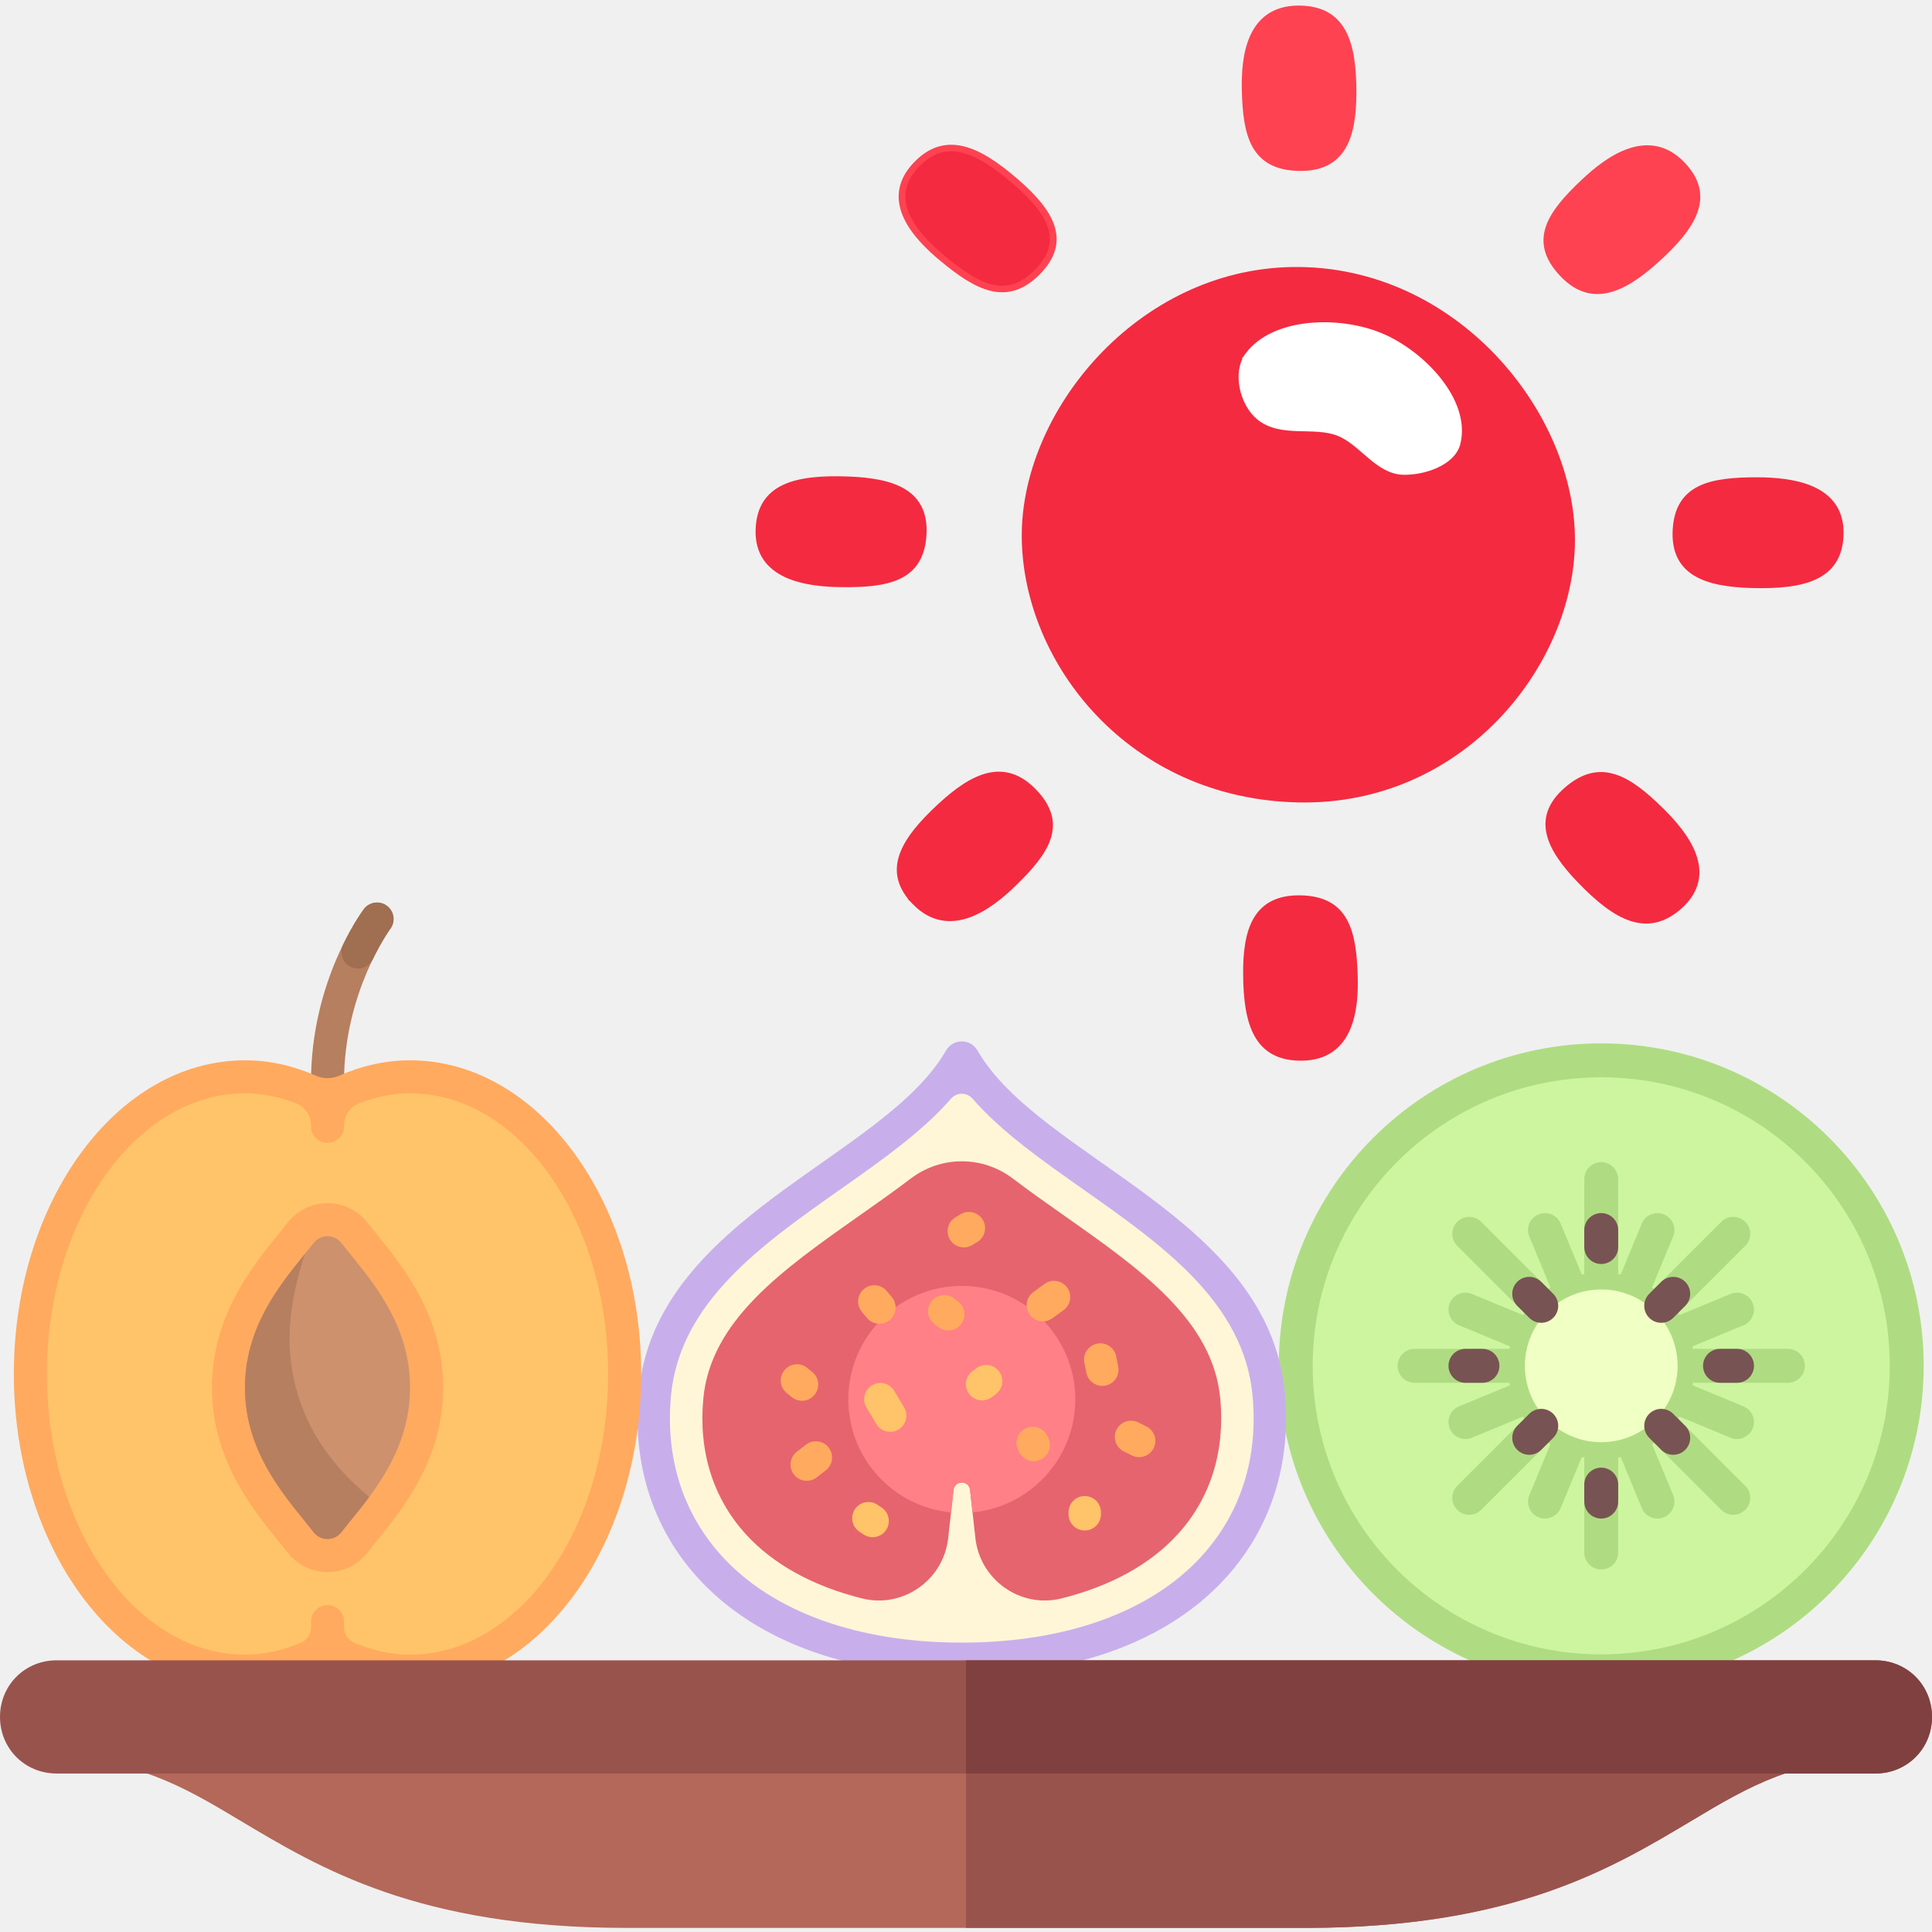
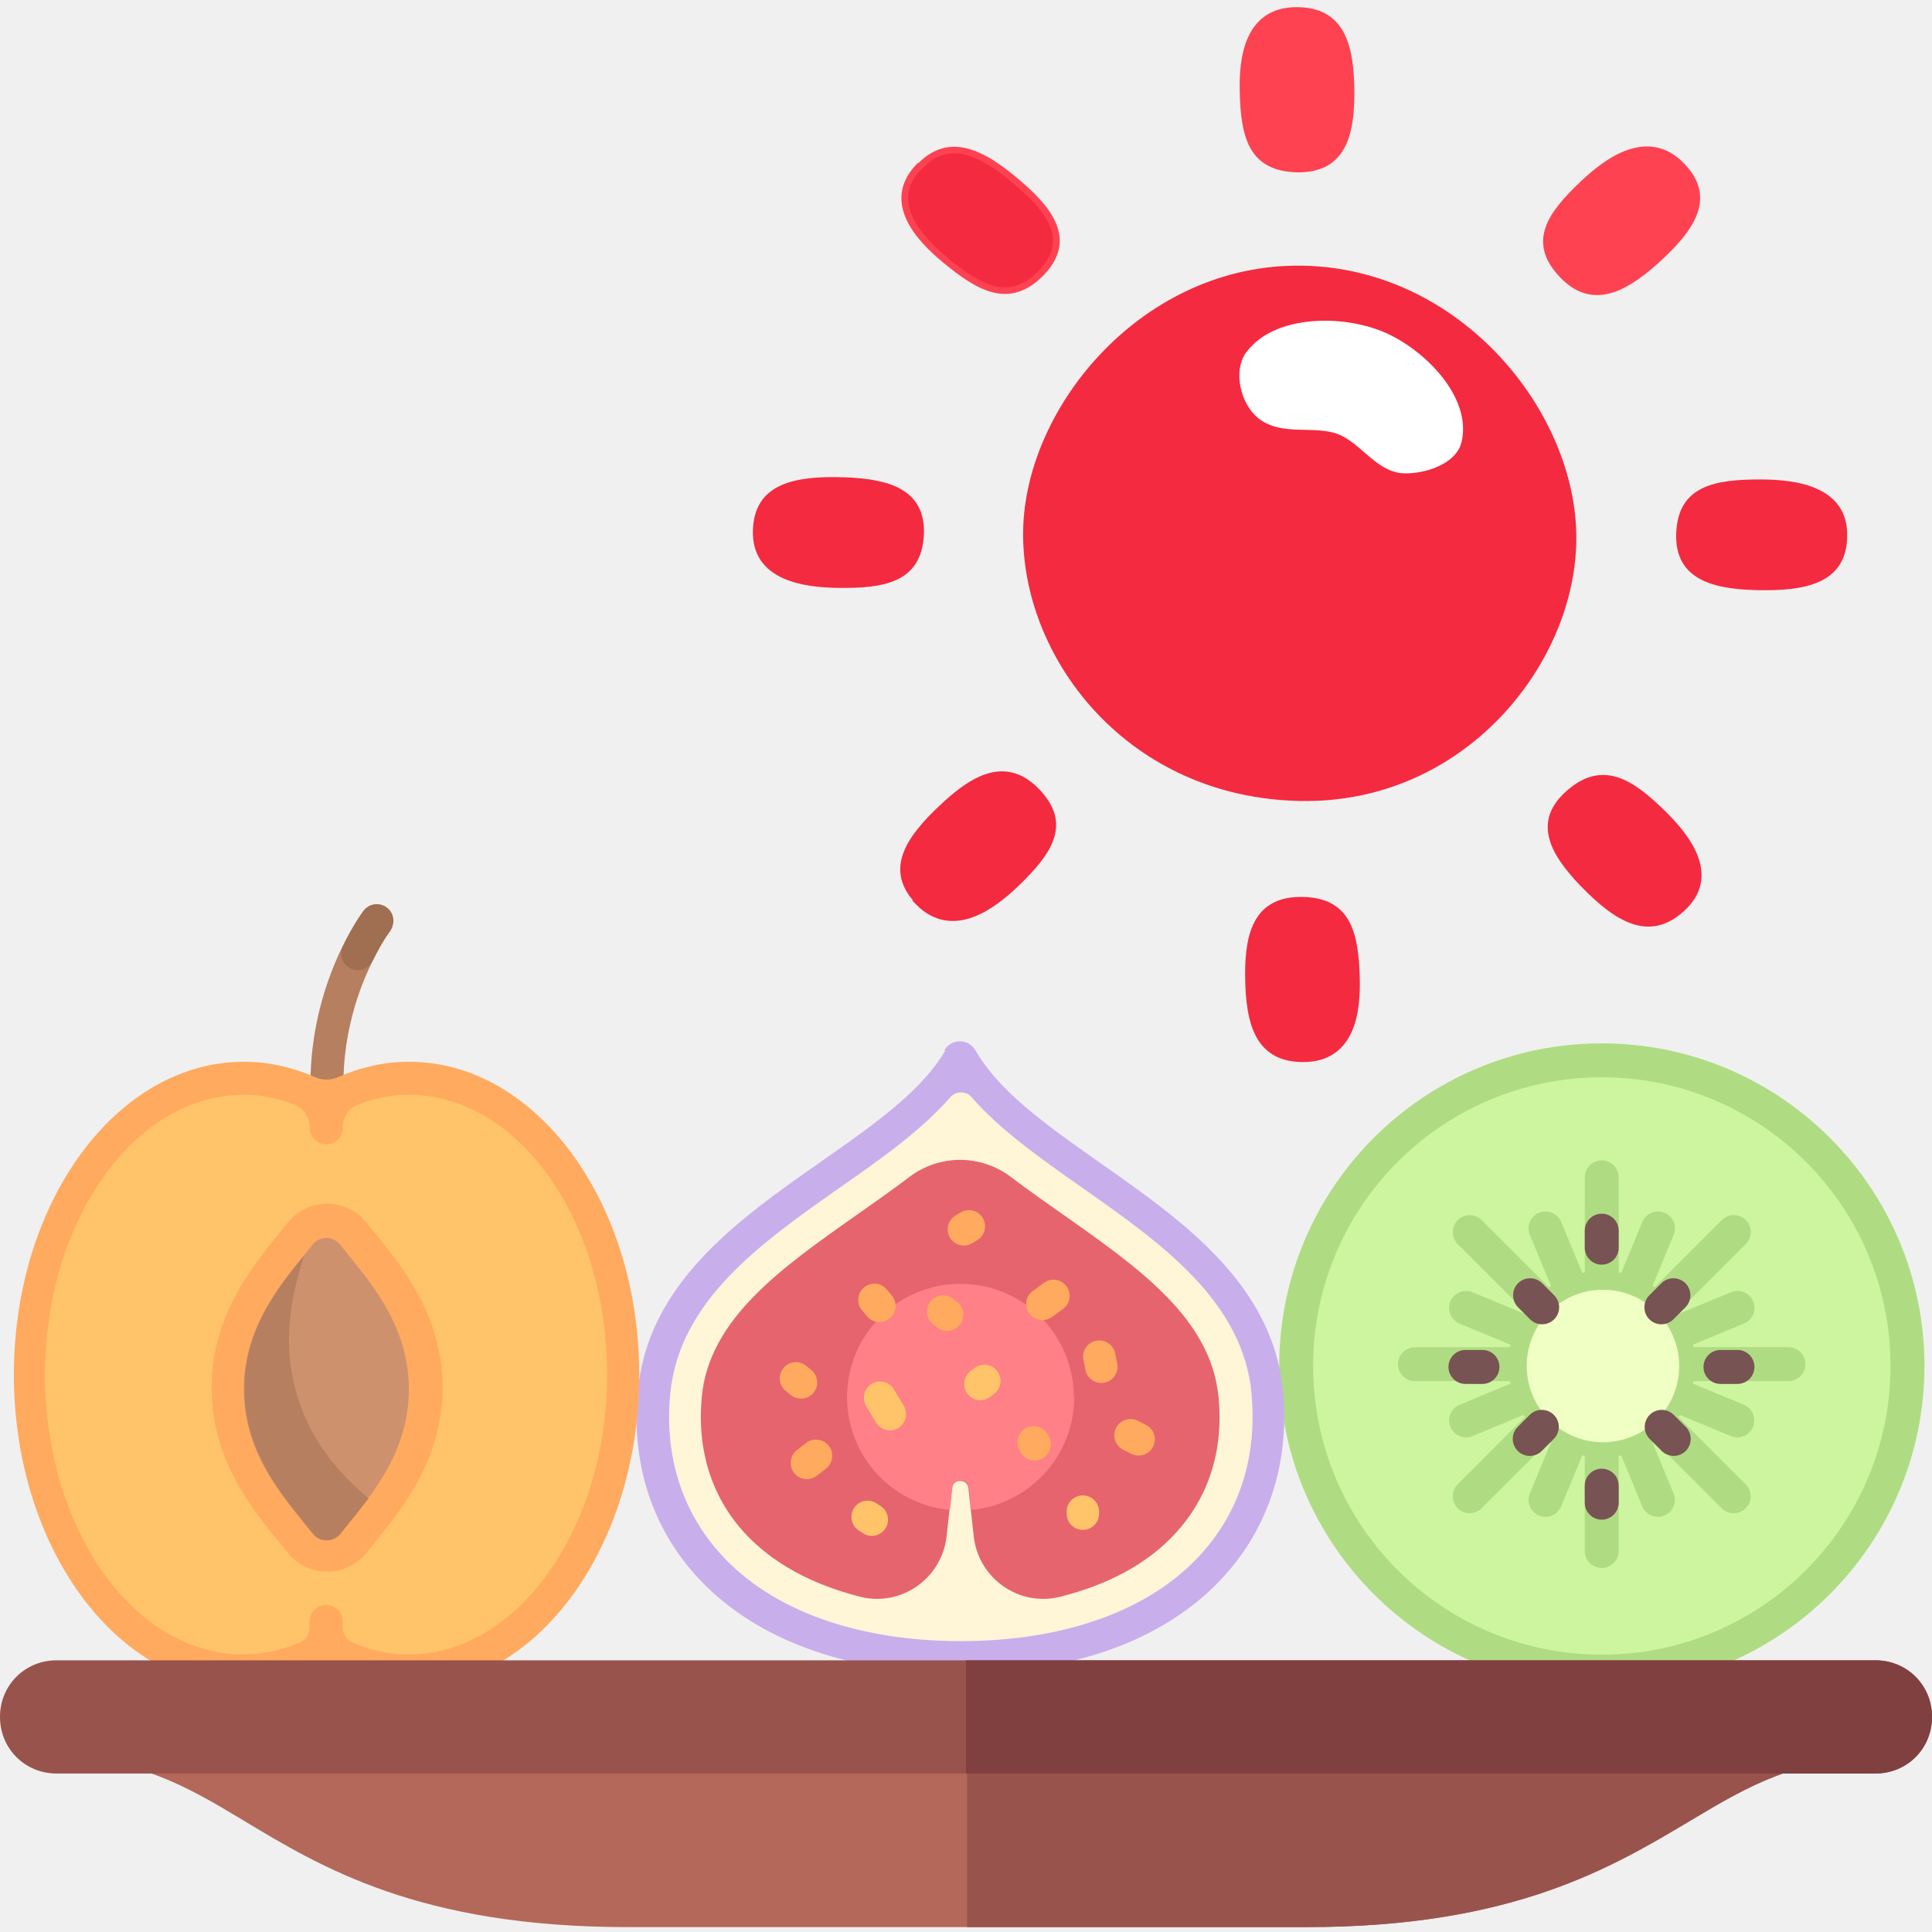
- <svg xmlns="http://www.w3.org/2000/svg" id="Capa_1" enable-background="new 0 0 512 512" height="512" viewBox="0 0 512 512" width="512" version="1.1">
-   <defs id="defs1551" />
-   <g id="g1546">
-     <g id="g3780" transform="translate(-2,26)">
-       <path style="stroke-width:0.545" d="m 511.796,335.959 c 0,47.193 -38.258,85.453 -85.453,85.453 -47.195,0 -85.453,-38.26 -85.453,-85.453 0,-47.195 38.258,-85.453 85.453,-85.453 47.195,0 85.453,38.258 85.453,85.453 z m 0,0" fill="#afdc82" id="path3121" />
-       <path style="stroke-width:0.545" d="m 502.802,335.959 c 0,42.226 -34.233,76.458 -76.458,76.458 -42.228,0 -76.458,-34.233 -76.458,-76.458 0,-42.228 34.231,-76.458 76.458,-76.458 42.225,0 76.458,34.231 76.458,76.458 z m 0,0" fill="#cdf5a0" id="path3123" />
-       <path style="stroke-width:0.545" d="m 475.815,331.461 h -25.163 c -0.041,-0.219 -0.072,-0.438 -0.117,-0.655 l 13.511,-5.595 c 2.291,-0.951 3.381,-3.583 2.432,-5.876 -0.947,-2.293 -3.591,-3.376 -5.876,-2.434 l -13.52,5.599 c -0.121,-0.187 -0.24,-0.374 -0.366,-0.557 l 17.79,-17.79 c 1.757,-1.757 1.757,-4.602 0,-6.359 -1.757,-1.757 -4.602,-1.757 -6.359,0 l -17.79,17.788 c -0.183,-0.126 -0.37,-0.243 -0.555,-0.362 L 445.401,301.696 c 0.949,-2.296 -0.14,-4.925 -2.434,-5.874 -2.279,-0.942 -4.927,0.136 -5.876,2.436 l -5.595,13.509 c -0.217,-0.047 -0.436,-0.079 -0.655,-0.117 v -25.166 c 0,-2.483 -2.013,-4.497 -4.497,-4.497 -2.487,0 -4.497,2.015 -4.497,4.497 v 25.166 c -0.219,0.04 -0.438,0.07 -0.653,0.117 l -5.597,-13.511 c -0.953,-2.296 -3.589,-3.374 -5.876,-2.434 -2.293,0.951 -3.383,3.583 -2.434,5.878 l 5.599,13.518 c -0.185,0.121 -0.372,0.238 -0.555,0.364 l -17.79,-17.788 c -1.757,-1.757 -4.604,-1.757 -6.361,0 -1.755,1.757 -1.755,4.604 0,6.361 l 17.79,17.788 c -0.126,0.183 -0.243,0.37 -0.364,0.557 l -13.52,-5.599 c -2.285,-0.945 -4.925,0.136 -5.878,2.434 -0.949,2.296 0.14,4.925 2.434,5.876 l 13.511,5.595 c -0.045,0.217 -0.077,0.436 -0.117,0.655 h -25.166 c -2.487,0 -4.497,2.015 -4.497,4.497 0,2.483 2.013,4.497 4.497,4.497 h 25.166 c 0.041,0.219 0.07,0.438 0.117,0.655 l -13.511,5.595 c -2.293,0.949 -3.383,3.58 -2.434,5.874 0.717,1.732 2.389,2.781 4.155,2.781 0.577,0 1.159,-0.113 1.723,-0.345 l 13.52,-5.599 c 0.121,0.187 0.24,0.374 0.366,0.557 l -17.792,17.788 c -1.755,1.757 -1.755,4.604 0,6.359 0.879,0.879 2.03,1.319 3.181,1.319 1.151,0 2.302,-0.44 3.181,-1.319 l 17.79,-17.788 c 0.183,0.126 0.37,0.243 0.555,0.364 l -5.599,13.52 c -0.949,2.296 0.14,4.925 2.434,5.876 0.562,0.234 1.147,0.345 1.721,0.345 1.762,0 3.44,-1.047 4.155,-2.776 l 5.595,-13.511 c 0.217,0.045 0.436,0.077 0.655,0.117 v 25.163 c 0,2.485 2.013,4.5 4.497,4.5 2.485,0 4.497,-2.015 4.497,-4.5 v -25.163 c 0.219,-0.04 0.44,-0.072 0.657,-0.119 l 5.593,13.511 c 0.717,1.732 2.389,2.778 4.155,2.778 0.574,0 1.159,-0.111 1.721,-0.345 2.293,-0.949 3.383,-3.578 2.434,-5.874 l -5.599,-13.522 c 0.185,-0.121 0.372,-0.238 0.555,-0.364 l 17.79,17.788 c 0.879,0.879 2.03,1.319 3.181,1.319 1.151,0 2.302,-0.44 3.181,-1.319 1.757,-1.755 1.757,-4.602 0,-6.359 l -17.79,-17.788 c 0.126,-0.183 0.243,-0.372 0.364,-0.56 l 13.52,5.602 c 0.562,0.232 1.147,0.345 1.721,0.345 1.762,0 3.44,-1.049 4.155,-2.778 0.949,-2.296 -0.14,-4.925 -2.434,-5.876 l -13.509,-5.597 c 0.045,-0.215 0.077,-0.436 0.117,-0.653 h 25.163 c 2.487,0 4.497,-2.015 4.497,-4.497 0,-2.485 -2.01,-4.497 -4.497,-4.497 z m 0,0" fill="#afdc82" id="path3125" />
-       <path style="stroke-width:0.545" d="m 446.582,335.959 c 0,11.178 -9.061,20.238 -20.238,20.238 -11.178,0 -20.238,-9.061 -20.238,-20.238 0,-11.178 9.061,-20.241 20.238,-20.241 11.178,0 20.238,9.063 20.238,20.241 z m 0,0" fill="#f0ffc3" id="path3127" />
-       <g transform="matrix(0.5446257,0,0,0.5446257,232.948,155.7833)" fill="#785353" id="g3145">
-         <path d="m 297.289,339.082 h -8.258 c -4.562,0 -8.258,-3.699 -8.258,-8.258 0,-4.562 3.695,-8.258 8.258,-8.258 h 8.258 c 4.566,0 8.258,3.695 8.258,8.258 0,4.559 -3.691,8.258 -8.258,8.258 z m 0,0" id="path3129" />
-         <path d="m 421.16,339.082 h -8.258 c -4.562,0 -8.258,-3.699 -8.258,-8.258 0,-4.562 3.695,-8.258 8.258,-8.258 h 8.258 c 4.566,0 8.258,3.695 8.258,8.258 0,4.559 -3.691,8.258 -8.258,8.258 z m 0,0" id="path3131" />
-         <path d="m 355.098,281.273 c -4.566,0 -8.258,-3.699 -8.258,-8.258 v -8.258 c 0,-4.559 3.691,-8.258 8.258,-8.258 4.562,0 8.258,3.699 8.258,8.258 v 8.258 c 0,4.562 -3.695,8.258 -8.258,8.258 z m 0,0" id="path3133" />
-         <path d="m 355.098,405.145 c -4.566,0 -8.258,-3.699 -8.258,-8.258 v -8.258 c 0,-4.559 3.691,-8.258 8.258,-8.258 4.562,0 8.258,3.699 8.258,8.258 v 8.258 c 0,4.562 -3.695,8.258 -8.258,8.258 z m 0,0" id="path3135" />
-         <path d="m 384.289,309.883 c -2.113,0 -4.227,-0.805 -5.84,-2.418 -3.223,-3.227 -3.223,-8.453 0,-11.68 l 5.84,-5.836 c 3.227,-3.227 8.453,-3.227 11.68,0 3.223,3.227 3.223,8.449 0,11.676 l -5.84,5.84 c -1.613,1.613 -3.727,2.418 -5.84,2.418 z m 0,0" id="path3137" />
-         <path d="m 320.066,374.117 c -2.113,0 -4.227,-0.805 -5.84,-2.418 -3.227,-3.227 -3.227,-8.453 0,-11.68 l 5.84,-5.836 c 3.223,-3.227 8.449,-3.227 11.676,0 3.227,3.223 3.227,8.449 0,11.676 l -5.84,5.84 c -1.613,1.613 -3.727,2.418 -5.836,2.418 z m 0,0" id="path3139" />
-         <path d="m 390.129,374.117 c -2.113,0 -4.227,-0.805 -5.84,-2.418 l -5.84,-5.84 c -3.223,-3.227 -3.223,-8.453 0,-11.676 3.227,-3.227 8.453,-3.227 11.68,0 l 5.84,5.836 c 3.223,3.227 3.223,8.453 0,11.68 -1.613,1.613 -3.727,2.418 -5.84,2.418 z m 0,0" id="path3141" />
-         <path d="m 325.902,309.883 c -2.113,0 -4.227,-0.805 -5.84,-2.418 l -5.836,-5.84 c -3.227,-3.227 -3.227,-8.453 0,-11.676 3.223,-3.227 8.449,-3.227 11.676,0 l 5.84,5.836 c 3.227,3.227 3.227,8.453 0,11.68 -1.613,1.613 -3.727,2.418 -5.84,2.418 z m 0,0" id="path3143" />
-       </g>
-     </g>
-     <g id="g2327" transform="matrix(0.7993777,0,0,0.7993777,-60.61813,109.074)">
-       <path style="stroke-width:0.651" d="m 389.465,211.829 c 2.334,-4.048 8.103,-4.048 10.437,0 20.735,35.95 96.435,55.108 101.884,113.428 4.811,51.485 -33.822,93.608 -107.102,93.608 -73.28,0 -111.915,-42.123 -107.104,-93.608 5.449,-58.319 81.152,-77.478 101.884,-113.428 z m 0,0" fill="#c8afeb" id="path843" />
-       <path style="stroke-width:0.651" d="m 491.085,326.255 c -2.891,-30.926 -29.949,-49.967 -56.118,-68.383 -13.883,-9.769 -27.175,-19.123 -36.753,-30.12 -1.843,-2.118 -5.215,-2.118 -7.058,0 -9.58,10.997 -22.871,20.351 -36.753,30.12 -26.168,18.416 -53.229,37.457 -56.118,68.383 -1.922,20.567 3.916,38.958 16.878,53.188 16.84,18.487 45.083,28.67 79.522,28.67 34.439,0 62.68,-10.183 79.522,-28.67 12.962,-14.231 18.797,-32.621 16.878,-53.188 z m 0,0" fill="#fff6d8" id="path845" />
-       <path style="stroke-width:0.651" d="m 480.381,327.257 c -2.428,-25.988 -26.313,-42.797 -51.602,-60.592 -5.889,-4.147 -11.681,-8.22 -17.175,-12.4 -5.011,-3.811 -10.966,-5.718 -16.918,-5.718 -5.955,0 -11.907,1.907 -16.918,5.718 -5.497,4.18 -11.287,8.253 -17.178,12.4 -25.286,17.796 -49.171,34.602 -51.599,60.592 -1.632,17.473 3.249,33.013 14.122,44.948 9.125,10.02 22.344,17.216 38.508,21.259 13.565,3.392 27.007,-6.092 28.553,-19.987 l 1.775,-15.97 c 0.181,-1.635 1.459,-2.454 2.738,-2.454 1.276,0 2.555,0.819 2.738,2.454 l 1.772,15.97 c 1.546,13.895 14.991,23.379 28.553,19.987 16.163,-4.043 29.382,-11.238 38.51,-21.259 10.87,-11.932 15.754,-27.475 14.122,-44.948 z m 0,0" fill="#e6646e" id="path847" />
-       <path style="stroke-width:0.651" d="m 432.31,327.486 c 0,-20.781 -16.845,-37.628 -37.625,-37.628 -20.781,0 -37.628,16.847 -37.628,37.628 0,19.578 14.956,35.65 34.063,37.445 l 0.826,-7.424 c 0.181,-1.635 1.459,-2.451 2.738,-2.451 1.279,0 2.558,0.816 2.738,2.451 l 0.826,7.424 c 19.105,-1.795 34.061,-17.867 34.061,-37.445 z m 0,0" fill="#ff8087" id="path849" />
-       <g transform="matrix(0.6509034,0,0,0.6509034,168.926,112.477)" fill="#ffaa5f" id="g865">
-         <path d="m 267.879,371.785 c -2.461,0 -4.895,-1.094 -6.523,-3.188 -2.805,-3.598 -2.152,-8.789 1.445,-11.59 l 4.645,-3.613 c 3.613,-2.793 8.789,-2.141 11.586,1.453 2.809,3.598 2.156,8.785 -1.441,11.586 l -4.645,3.613 c -1.512,1.172 -3.301,1.738 -5.066,1.738 z m 0,0" id="path851" />
-         <path d="m 265.453,331.012 c -1.809,0 -3.629,-0.594 -5.152,-1.809 l -2.582,-2.066 c -3.559,-2.848 -4.137,-8.043 -1.289,-11.605 2.859,-3.559 8.047,-4.141 11.609,-1.289 l 2.582,2.066 c 3.559,2.848 4.137,8.043 1.289,11.605 -1.637,2.039 -4.031,3.098 -6.457,3.098 z m 0,0" id="path853" />
-         <path d="m 304.871,291.785 c -2.371,0 -4.719,-1.012 -6.355,-2.969 l -2.582,-3.098 c -2.918,-3.504 -2.441,-8.711 1.059,-11.629 3.523,-2.926 8.719,-2.445 11.637,1.055 l 2.582,3.098 c 2.918,3.504 2.441,8.711 -1.059,11.629 -1.547,1.285 -3.418,1.914 -5.281,1.914 z m 0,0" id="path855" />
-         <path d="m 347.879,252.902 c -2.805,0 -5.539,-1.426 -7.09,-4.008 -2.348,-3.91 -1.078,-8.984 2.832,-11.328 l 2.582,-1.551 c 3.918,-2.352 8.984,-1.082 11.328,2.832 2.348,3.91 1.082,8.984 -2.828,11.332 l -2.582,1.547 c -1.332,0.797 -2.797,1.176 -4.242,1.176 z m 0,0" id="path857" />
-         <path d="m 388.137,290.582 c -2.555,0 -5.074,-1.176 -6.684,-3.398 -2.688,-3.691 -1.871,-8.855 1.82,-11.535 l 5.68,-4.133 c 3.691,-2.684 8.855,-1.863 11.531,1.82 2.684,3.691 1.871,8.855 -1.824,11.535 L 392.984,289 c -1.469,1.07 -3.16,1.582 -4.848,1.582 z m 0,0" id="path859" />
-         <path d="m 418.402,323.441 c -3.855,0 -7.305,-2.715 -8.09,-6.637 l -1.031,-5.164 c -0.895,-4.469 2.008,-8.82 6.477,-9.715 4.516,-0.887 8.824,2.012 9.719,6.477 l 1.031,5.16 c 0.895,4.473 -2.008,8.82 -6.477,9.719 -0.547,0.105 -1.098,0.16 -1.629,0.16 z m 0,0" id="path861" />
-         <path d="m 437.152,359.742 c -1.242,0 -2.5,-0.277 -3.684,-0.871 l -4.129,-2.066 c -4.082,-2.039 -5.734,-7 -3.695,-11.078 2.039,-4.082 7,-5.734 11.082,-3.695 l 4.129,2.066 c 4.082,2.039 5.734,7 3.695,11.078 -1.453,2.898 -4.367,4.566 -7.398,4.566 z m 0,0" id="path863" />
-       </g>
-       <path style="stroke-width:0.651" d="m 435.445,370.936 c -2.972,0 -5.375,-2.408 -5.375,-5.375 v -0.671 c 0,-2.97 2.403,-5.375 5.375,-5.375 2.97,0 5.375,2.405 5.375,5.375 v 0.671 c 0,2.967 -2.405,5.375 -5.375,5.375 z m 0,0" fill="#ffc369" id="path867" />
-       <path style="stroke-width:0.651" d="m 370.948,338.236 c -1.833,0 -3.61,-0.933 -4.62,-2.616 l -3.255,-5.446 c -1.523,-2.548 -0.692,-5.85 1.859,-7.374 2.535,-1.533 5.843,-0.694 7.371,1.856 l 3.255,5.446 c 1.52,2.548 0.692,5.851 -1.859,7.374 -0.862,0.516 -1.81,0.76 -2.751,0.76 z m 0,0" fill="#ffc369" id="path869" />
-       <path style="stroke-width:0.651" d="m 401.408,327.822 c -1.637,0 -3.249,-0.742 -4.305,-2.148 -1.785,-2.377 -1.302,-5.746 1.078,-7.526 l 1.342,-1.007 c 2.372,-1.793 5.744,-1.299 7.521,1.073 1.785,2.375 1.302,5.746 -1.076,7.524 l -1.342,1.009 c -0.966,0.727 -2.095,1.076 -3.219,1.076 z m 0,0" fill="#ffc369" id="path871" />
-       <path style="stroke-width:0.651" d="m 365.115,373.174 c -1.012,0 -2.042,-0.285 -2.955,-0.887 l -1.401,-0.923 c -2.479,-1.635 -3.16,-4.968 -1.528,-7.447 1.637,-2.471 4.966,-3.163 7.45,-1.528 l 1.401,0.923 c 2.476,1.635 3.16,4.968 1.528,7.445 -1.035,1.569 -2.746,2.418 -4.495,2.418 z m 0,0" fill="#ffc369" id="path873" />
-       <path style="stroke-width:0.651" d="m 390.203,304.641 c -1.124,0 -2.253,-0.348 -3.219,-1.076 l -1.345,-1.007 c -2.377,-1.78 -2.86,-5.151 -1.076,-7.526 1.78,-2.37 5.156,-2.855 7.524,-1.073 l 1.343,1.007 c 2.377,1.78 2.86,5.151 1.076,7.526 -1.053,1.406 -2.665,2.148 -4.302,2.148 z m 0,0" fill="#ffaa5f" id="path875" />
-       <path style="stroke-width:0.651" d="m 418.542,347.979 c -1.973,0 -3.87,-1.088 -4.813,-2.972 l -0.336,-0.671 c -1.33,-2.657 -0.252,-5.884 2.403,-7.213 2.657,-1.327 5.886,-0.252 7.213,2.405 l 0.336,0.671 c 1.327,2.657 0.252,5.884 -2.403,7.213 -0.773,0.384 -1.592,0.567 -2.4,0.567 z m 0,0" fill="#ffaa5f" id="path877" />
-     </g>
-     <g id="g3113" transform="matrix(0.7294224,0,0,0.7294224,-416.787,151.6651)">
-       <g transform="matrix(0.5470843,0,0,0.5470843,200.5266,179.8424)" id="g3103">
-         <path id="path2480" fill="#b67f5f" d="m 934.863,-107.236 c -4.839,-3.634 -11.701,-2.646 -15.345,2.188 -1.435,1.913 -35.082,47.548 -35.082,114.625 V 23.68 h 21.926 V 9.577 c 0,-59.488 30.409,-101.068 30.695,-101.468 3.639,-4.839 2.656,-11.717 -2.194,-15.345 z m 0,0" style="stroke-width:1.331" />
-         <path id="path2482" fill="#a06e50" d="m 919.518,-105.048 c -0.598,0.795 -6.773,9.196 -13.78,23.553 -3.571,7.314 1.731,15.917 9.871,15.917 4.179,0 8.036,-2.391 9.861,-6.149 6.165,-12.689 11.467,-19.997 11.587,-20.164 3.644,-4.845 2.656,-11.717 -2.194,-15.345 -4.839,-3.634 -11.701,-2.646 -15.345,2.188 z m 0,0" style="stroke-width:1.331" />
-         <path id="path2484" fill="#ffaa5f" d="m 903.092,5.585 c -4.907,2.168 -10.479,2.168 -15.387,0 -14.856,-6.555 -30.659,-10.225 -47.127,-10.225 -84.772,0 -153.491,93.265 -153.491,208.311 0,115.041 68.72,208.306 153.491,208.306 19.342,0 37.775,-5.063 54.82,-13.921 17.045,8.858 35.477,13.921 54.82,13.921 84.766,0 153.486,-93.265 153.486,-208.306 0,-115.046 -68.72,-208.311 -153.486,-208.311 -16.468,0 -32.275,3.67 -47.127,10.225 z m 0,0" style="stroke-width:1.331" />
-         <path id="path2486" fill="#ffc369" d="m 950.218,17.286 c -11.332,0 -22.648,2.214 -33.788,6.544 -6.045,2.355 -10.069,8.192 -10.069,14.68 v 0.702 c 0,6.056 -4.907,10.963 -10.963,10.963 -6.056,0 -10.963,-4.907 -10.963,-10.963 v -0.702 c 0,-6.487 -4.023,-12.325 -10.069,-14.68 -11.14,-4.33 -22.461,-6.544 -33.788,-6.544 -72.546,0 -131.565,83.612 -131.565,186.385 0,102.768 59.02,186.38 131.565,186.38 12.6,0 25.19,-2.734 37.526,-8.083 3.909,-1.695 6.331,-5.708 6.331,-9.97 v -3.873 c 0,-6.025 4.86,-10.921 10.88,-10.963 6.087,-0.047 11.046,4.876 11.046,10.963 v 3.873 c 0,4.263 2.417,8.275 6.331,9.97 12.335,5.349 24.925,8.083 37.526,8.083 72.54,0 131.56,-83.612 131.56,-186.38 0,-102.773 -59.02,-186.385 -131.56,-186.385 z m 0,0" style="stroke-width:1.331" />
-         <path id="path2488" fill="#ffaa5f" d="m 927.736,110.489 c -2.095,-2.583 -4.096,-5.047 -5.947,-7.407 -6.383,-8.156 -16.005,-12.834 -26.391,-12.834 -10.386,0 -20.008,4.678 -26.396,12.834 -1.845,2.36 -3.847,4.824 -5.941,7.402 -17.684,21.785 -44.408,54.705 -44.408,102.227 0,47.522 26.724,80.442 44.408,102.222 2.095,2.583 4.096,5.047 5.941,7.407 6.389,8.156 16.01,12.834 26.396,12.834 10.386,0 20.008,-4.678 26.396,-12.834 1.845,-2.36 3.847,-4.824 5.941,-7.407 17.684,-21.78 44.408,-54.7 44.408,-102.222 0,-47.522 -26.724,-80.442 -44.408,-102.222 z m 0,0" style="stroke-width:1.331" />
-         <path id="path2490" fill="#cd916e" d="m 950.213,212.711 c 0,44.897 -28.949,74.739 -45.687,96.114 -4.621,5.9 -13.64,5.9 -18.261,0 -16.738,-21.375 -45.687,-51.217 -45.687,-96.114 0,-44.897 28.949,-74.734 45.687,-96.109 4.621,-5.9 13.64,-5.9 18.261,0 16.738,21.375 45.687,51.212 45.687,96.109 z m 0,0" style="stroke-width:1.331" />
-         <path id="path2492" fill="#b67f5f" d="m 875.911,217.987 c -11.244,-36.398 -3.763,-68.439 4.398,-93.941 -16.842,20.746 -39.73,48.743 -39.73,88.665 0,44.897 28.949,74.739 45.687,96.114 4.621,5.9 13.64,5.9 18.261,0 5.375,-6.867 12.008,-14.607 18.537,-23.439 -18.511,-15.646 -37.557,-36.34 -47.153,-67.399 z m 0,0" style="stroke-width:1.331" />
-       </g>
-     </g>
-     <path style="stroke-width:0.863" d="m 497,466.183 c -20.7,0 -33.1,6.933 -48.701,16.326 C 427.301,495.034 401.201,510.914 346,510.914 H 166 c -55.201,0 -81.301,-15.88 -102.299,-28.405 C 48.1,473.116 35.7,466.183 15,466.183 L 45,455 h 422 z" fill="#b36859" id="path1528" />
-     <path style="stroke-width:0.863" d="m 497,466.183 c -20.7,0 -33.1,6.933 -48.701,16.326 C 427.301,495.034 401.201,510.914 346,510.914 H 256 V 455 h 211 z" fill="#99534d" id="path1530" />
-     <g id="g1536" transform="translate(0,124)">
-       <g id="g1534">
-         <path d="m 512,331 c 0,8.399 -6.599,15 -15,15 H 15 C 6.599,346 0,339.399 0,331 0,322.599 6.599,316 15,316 h 482 c 8.401,0 15,6.599 15,15 z" fill="#99534d" id="path1532" />
-       </g>
-     </g>
-     <path d="m 512,455 c 0,8.399 -6.599,15 -15,15 H 256 v -30 h 241 c 8.401,0 15,6.599 15,15 z" fill="#804040" id="path1538" />
-     <g id="g2464" transform="matrix(1.789527,0,0,1.730896,-1619.673,-100.4363)">
-       <path id="path2343" d="m 1056.896,140.377 c -0.214,-19.013 16.874,-40.667 39.689,-40.97 23.839,-0.317 41.377,22.011 41.231,41.514 -0.141,18.82 -16.404,39.95 -40.384,39.461 -24.874,-0.508 -40.323,-21.022 -40.536,-40.004 z" style="fill:#f42a40;fill-opacity:1;stroke:#f42a40;stroke-width:1px;stroke-linecap:butt;stroke-linejoin:miter;stroke-opacity:1" />
-       <path id="path2345" d="m 1089.951,112.433 c 3.858,-5.355 13.527,-5.545 19.584,-2.922 6.089,2.637 12.869,9.916 11.327,16.37 -0.705,2.949 -4.968,4.424 -7.999,4.333 -3.759,-0.113 -6.086,-4.566 -9.58,-5.957 -3.689,-1.469 -8.417,0.337 -11.671,-2.384 -2.451,-2.049 -3.528,-6.848 -1.66,-9.44 z" style="fill:#ffffff;fill-opacity:1;stroke:#ffffff;stroke-width:1px;stroke-linecap:butt;stroke-linejoin:miter;stroke-opacity:1" />
-       <path id="path2347" d="m 1097.417,59.379 c -7.334,-0.017 -8.038,7.508 -7.931,12.418 0.151,6.957 1.295,11.744 7.931,11.897 6.432,0.148 8.025,-4.619 8.035,-11.479 0.012,-7.761 -1.556,-12.821 -8.035,-12.836 z" style="fill:#fe4251;fill-opacity:1;stroke:#fe4251;stroke-width:1px;stroke-linecap:butt;stroke-linejoin:miter;stroke-opacity:1" />
-       <path style="fill:#f42a40;fill-opacity:1;stroke:#fe4251;stroke-width:1px;stroke-linecap:butt;stroke-linejoin:miter;stroke-opacity:1" d="m 1040.688,83.351 c -4.914,5.444 0.213,10.997 3.937,14.199 5.276,4.537 9.601,6.885 14.15,2.051 4.409,-4.686 1.928,-9.056 -3.169,-13.649 -5.765,-5.196 -10.577,-7.411 -14.918,-2.601 z" id="path2347-5" />
-       <path id="path2347-5-1" d="m 1017.484,139.064 c -0.271,7.329 7.225,8.293 12.137,8.356 6.958,0.09 11.781,-0.888 12.164,-7.515 0.371,-6.423 -4.338,-8.18 -11.194,-8.428 -7.756,-0.281 -12.867,1.111 -13.106,7.586 z" style="fill:#f42a40;fill-opacity:1;stroke:#f42a40;stroke-width:1px;stroke-linecap:butt;stroke-linejoin:miter;stroke-opacity:1" />
-       <path style="fill:#f42a40;fill-opacity:1;stroke:#f42a40;stroke-width:1px;stroke-linecap:butt;stroke-linejoin:miter;stroke-opacity:1" d="m 1040.675,196.168 c 5.066,5.304 10.983,0.601 14.452,-2.876 4.915,-4.926 7.577,-9.066 3.092,-13.96 -4.347,-4.744 -8.889,-2.592 -13.846,2.151 -5.608,5.365 -8.173,10 -3.697,14.685 z" id="path2347-5-1-6" />
-       <path id="path2347-5-1-6-3" d="m 1097.813,219.922 c 7.334,-0.039 7.98,-7.57 7.835,-12.479 -0.205,-6.956 -1.385,-11.733 -8.023,-11.835 -6.433,-0.099 -7.989,4.68 -7.947,11.541 0.048,7.761 1.655,12.808 8.134,12.774 z" style="fill:#f42a40;fill-opacity:1;stroke:#f42a40;stroke-width:1px;stroke-linecap:butt;stroke-linejoin:miter;stroke-opacity:1" />
-       <path style="fill:#f42a40;fill-opacity:1;stroke:#f42a40;stroke-width:1px;stroke-linecap:butt;stroke-linejoin:miter;stroke-opacity:1" d="m 1153.803,196.704 c 5.362,-5.004 0.728,-10.975 -2.708,-14.484 -4.869,-4.972 -8.977,-7.681 -13.923,-3.254 -4.794,4.291 -2.696,8.858 1.99,13.87 5.3,5.67 9.904,8.288 14.641,3.868 z" id="path2347-5-1-6-3-4" />
-       <path id="path2347-5-1-6-3-4-1" d="m 1177.595,139.852 c 0.205,-7.331 -7.3,-8.227 -12.211,-8.246 -6.959,-0.027 -11.773,0.994 -12.096,7.624 -0.313,6.426 4.412,8.141 11.27,8.327 7.758,0.21 12.856,-1.227 13.037,-7.704 z" style="fill:#f42a40;fill-opacity:1;stroke:#f42a40;stroke-width:1px;stroke-linecap:butt;stroke-linejoin:miter;stroke-opacity:1" />
-       <path style="fill:#fe4251;fill-opacity:1;stroke:#fe4251;stroke-width:1px;stroke-linecap:butt;stroke-linejoin:miter;stroke-opacity:1" d="m 1154.167,83.231 c -4.988,-5.377 -10.973,-0.761 -14.492,2.666 -4.986,4.854 -7.708,8.954 -3.295,13.913 4.277,4.806 8.85,2.722 13.876,-1.949 5.685,-5.283 8.318,-9.88 3.911,-14.63 z" id="path2347-5-1-6-3-4-1-8" />
+ <svg xmlns="http://www.w3.org/2000/svg" width="512" height="512" enable-background="new 0 0 512 512" version="1.1" viewBox="0 0 512 512">
+   <g transform="translate(-2,26)">
+     <path d="m512 336c0 47.2-38.3 85.5-85.5 85.5s-85.5-38.3-85.5-85.5c0-47.2 38.3-85.5 85.5-85.5s85.5 38.3 85.5 85.5z" fill="#afdc82" style="stroke-width:.545" />
+     <path d="m503 336c0 42.2-34.2 76.5-76.5 76.5-42.2 0-76.5-34.2-76.5-76.5 0-42.2 34.2-76.5 76.5-76.5 42.2 0 76.5 34.2 76.5 76.5z" fill="#cdf5a0" style="stroke-width:.545" />
+     <path d="m476 331h-25.2c-0.041-0.219-0.072-0.438-0.117-0.655l13.5-5.6c2.29-0.951 3.38-3.58 2.43-5.88-0.947-2.29-3.59-3.38-5.88-2.43l-13.5 5.6c-0.121-0.187-0.24-0.374-0.366-0.557l17.8-17.8c1.76-1.76 1.76-4.6 0-6.36-1.76-1.76-4.6-1.76-6.36 0l-17.8 17.8c-0.183-0.126-0.37-0.243-0.555-0.362l5.6-13.5c0.949-2.3-0.14-4.93-2.43-5.87-2.28-0.942-4.93 0.136-5.88 2.44l-5.6 13.5c-0.217-0.047-0.436-0.079-0.655-0.117v-25.2c0-2.48-2.01-4.5-4.5-4.5-2.49 0-4.5 2.01-4.5 4.5v25.2c-0.219 0.04-0.438 0.07-0.653 0.117l-5.6-13.5c-0.953-2.3-3.59-3.37-5.88-2.43-2.29 0.951-3.38 3.58-2.43 5.88l5.6 13.5c-0.185 0.121-0.372 0.238-0.555 0.364l-17.8-17.8c-1.76-1.76-4.6-1.76-6.36 0-1.76 1.76-1.76 4.6 0 6.36l17.8 17.8c-0.126 0.183-0.243 0.37-0.364 0.557l-13.5-5.6c-2.28-0.945-4.93 0.136-5.88 2.43-0.949 2.3 0.14 4.93 2.43 5.88l13.5 5.6c-0.045 0.217-0.077 0.436-0.117 0.655h-25.2c-2.49 0-4.5 2.01-4.5 4.5 0 2.48 2.01 4.5 4.5 4.5h25.2c0.041 0.219 0.07 0.438 0.117 0.655l-13.5 5.6c-2.29 0.949-3.38 3.58-2.43 5.87 0.717 1.73 2.39 2.78 4.15 2.78 0.577 0 1.16-0.113 1.72-0.345l13.5-5.6c0.121 0.187 0.24 0.374 0.366 0.557l-17.8 17.8c-1.76 1.76-1.76 4.6 0 6.36 0.879 0.879 2.03 1.32 3.18 1.32s2.3-0.44 3.18-1.32l17.8-17.8c0.183 0.126 0.37 0.243 0.555 0.364l-5.6 13.5c-0.949 2.3 0.14 4.93 2.43 5.88 0.562 0.234 1.15 0.345 1.72 0.345 1.76 0 3.44-1.05 4.15-2.78l5.6-13.5c0.217 0.045 0.436 0.077 0.655 0.117v25.2c0 2.48 2.01 4.5 4.5 4.5s4.5-2.01 4.5-4.5v-25.2c0.219-0.04 0.44-0.072 0.657-0.119l5.59 13.5c0.717 1.73 2.39 2.78 4.15 2.78 0.574 0 1.16-0.111 1.72-0.345 2.29-0.949 3.38-3.58 2.43-5.87l-5.6-13.5c0.185-0.121 0.372-0.238 0.555-0.364l17.8 17.8c0.879 0.879 2.03 1.32 3.18 1.32 1.15 0 2.3-0.44 3.18-1.32 1.76-1.76 1.76-4.6 0-6.36l-17.8-17.8c0.126-0.183 0.243-0.372 0.364-0.56l13.5 5.6c0.562 0.232 1.15 0.345 1.72 0.345 1.76 0 3.44-1.05 4.15-2.78 0.949-2.3-0.14-4.93-2.43-5.88l-13.5-5.6c0.045-0.215 0.077-0.436 0.117-0.653h25.2c2.49 0 4.5-2.01 4.5-4.5 0-2.48-2.01-4.5-4.5-4.5z" fill="#afdc82" style="stroke-width:.545" />
+     <path d="m447 336c0 11.2-9.06 20.2-20.2 20.2s-20.2-9.06-20.2-20.2c0-11.2 9.06-20.2 20.2-20.2s20.2 9.06 20.2 20.2z" fill="#f0ffc3" style="stroke-width:.545" />
+     <g transform="matrix(.545 0 0 .545 233 156)" fill="#785353">
+       <path d="m297 339h-8.26c-4.56 0-8.26-3.7-8.26-8.26 0-4.56 3.7-8.26 8.26-8.26h8.26c4.57 0 8.26 3.7 8.26 8.26 0 4.56-3.69 8.26-8.26 8.26z" />
+       <path d="m421 339h-8.26c-4.56 0-8.26-3.7-8.26-8.26 0-4.56 3.7-8.26 8.26-8.26h8.26c4.57 0 8.26 3.7 8.26 8.26 0 4.56-3.69 8.26-8.26 8.26z" />
+       <path d="m355 281c-4.57 0-8.26-3.7-8.26-8.26v-8.26c0-4.56 3.69-8.26 8.26-8.26 4.56 0 8.26 3.7 8.26 8.26v8.26c0 4.56-3.7 8.26-8.26 8.26z" />
+       <path d="m355 405c-4.57 0-8.26-3.7-8.26-8.26v-8.26c0-4.56 3.69-8.26 8.26-8.26 4.56 0 8.26 3.7 8.26 8.26v8.26c0 4.56-3.7 8.26-8.26 8.26z" />
+       <path d="m384 310c-2.11 0-4.23-0.805-5.84-2.42-3.22-3.23-3.22-8.45 0-11.7l5.84-5.84c3.23-3.23 8.45-3.23 11.7 0 3.22 3.23 3.22 8.45 0 11.7l-5.84 5.84c-1.61 1.61-3.73 2.42-5.84 2.42z" />
+       <path d="m320 374c-2.11 0-4.23-0.805-5.84-2.42-3.23-3.23-3.23-8.45 0-11.7l5.84-5.84c3.22-3.23 8.45-3.23 11.7 0 3.23 3.22 3.23 8.45 0 11.7l-5.84 5.84c-1.61 1.61-3.73 2.42-5.84 2.42z" />
+       <path d="m390 374c-2.11 0-4.23-0.805-5.84-2.42l-5.84-5.84c-3.22-3.23-3.22-8.45 0-11.7 3.23-3.23 8.45-3.23 11.7 0l5.84 5.84c3.22 3.23 3.22 8.45 0 11.7-1.61 1.61-3.73 2.42-5.84 2.42z" />
+       <path d="m326 310c-2.11 0-4.23-0.805-5.84-2.42l-5.84-5.84c-3.23-3.23-3.23-8.45 0-11.7 3.22-3.23 8.45-3.23 11.7 0l5.84 5.84c3.23 3.23 3.23 8.45 0 11.7-1.61 1.61-3.73 2.42-5.84 2.42z" />
    </g>
  </g>
+   <g transform="matrix(.799 0 0 .799 -60.6 109)">
+     <path d="m389 212c2.33-4.05 8.1-4.05 10.4 0 20.7 35.9 96.4 55.1 102 113 4.81 51.5-33.8 93.6-107 93.6-73.3 0-112-42.1-107-93.6 5.45-58.3 81.2-77.5 102-113z" fill="#c8afeb" style="stroke-width:.651" />
+     <path d="m491 326c-2.89-30.9-29.9-50-56.1-68.4-13.9-9.77-27.2-19.1-36.8-30.1-1.84-2.12-5.21-2.12-7.06 0-9.58 11-22.9 20.4-36.8 30.1-26.2 18.4-53.2 37.5-56.1 68.4-1.92 20.6 3.92 39 16.9 53.2 16.8 18.5 45.1 28.7 79.5 28.7 34.4 0 62.7-10.2 79.5-28.7 13-14.2 18.8-32.6 16.9-53.2z" fill="#fff6d8" style="stroke-width:.651" />
+     <path d="m480 327c-2.43-26-26.3-42.8-51.6-60.6-5.89-4.15-11.7-8.22-17.2-12.4-5.01-3.81-11-5.72-16.9-5.72-5.95 0-11.9 1.91-16.9 5.72-5.5 4.18-11.3 8.25-17.2 12.4-25.3 17.8-49.2 34.6-51.6 60.6-1.63 17.5 3.25 33 14.1 44.9 9.13 10 22.3 17.2 38.5 21.3 13.6 3.39 27-6.09 28.6-20l1.77-16c0.181-1.63 1.46-2.45 2.74-2.45 1.28 0 2.56 0.819 2.74 2.45l1.77 16c1.55 13.9 15 23.4 28.6 20 16.2-4.04 29.4-11.2 38.5-21.3 10.9-11.9 15.8-27.5 14.1-44.9z" fill="#e6646e" style="stroke-width:.651" />
+     <path d="m432 327c0-20.8-16.8-37.6-37.6-37.6s-37.6 16.8-37.6 37.6c0 19.6 15 35.6 34.1 37.4l0.826-7.42c0.181-1.63 1.46-2.45 2.74-2.45 1.28 0 2.56 0.816 2.74 2.45l0.826 7.42c19.1-1.8 34.1-17.9 34.1-37.4z" fill="#ff8087" style="stroke-width:.651" />
+     <g transform="matrix(.651 0 0 .651 169 112)" fill="#ffaa5f">
+       <path d="m268 372c-2.46 0-4.89-1.09-6.52-3.19-2.8-3.6-2.15-8.79 1.45-11.6l4.64-3.61c3.61-2.79 8.79-2.14 11.6 1.45 2.81 3.6 2.16 8.79-1.44 11.6l-4.64 3.61c-1.51 1.17-3.3 1.74-5.07 1.74z" />
+       <path d="m265 331c-1.81 0-3.63-0.594-5.15-1.81l-2.58-2.07c-3.56-2.85-4.14-8.04-1.29-11.6 2.86-3.56 8.05-4.14 11.6-1.29l2.58 2.07c3.56 2.85 4.14 8.04 1.29 11.6-1.64 2.04-4.03 3.1-6.46 3.1z" />
+       <path d="m305 292c-2.37 0-4.72-1.01-6.36-2.97l-2.58-3.1c-2.92-3.5-2.44-8.71 1.06-11.6 3.52-2.93 8.72-2.45 11.6 1.05l2.58 3.1c2.92 3.5 2.44 8.71-1.06 11.6-1.55 1.29-3.42 1.91-5.28 1.91z" />
+       <path d="m348 253c-2.8 0-5.54-1.43-7.09-4.01-2.35-3.91-1.08-8.98 2.83-11.3l2.58-1.55c3.92-2.35 8.98-1.08 11.3 2.83 2.35 3.91 1.08 8.98-2.83 11.3l-2.58 1.55c-1.33 0.797-2.8 1.18-4.24 1.18z" />
+       <path d="m388 291c-2.55 0-5.07-1.18-6.68-3.4-2.69-3.69-1.87-8.86 1.82-11.5l5.68-4.13c3.69-2.68 8.86-1.86 11.5 1.82 2.68 3.69 1.87 8.86-1.82 11.5l-5.68 4.13c-1.47 1.07-3.16 1.58-4.85 1.58z" />
+       <path d="m418 323c-3.86 0-7.3-2.71-8.09-6.64l-1.03-5.16c-0.895-4.47 2.01-8.82 6.48-9.71 4.52-0.887 8.82 2.01 9.72 6.48l1.03 5.16c0.895 4.47-2.01 8.82-6.48 9.72-0.547 0.105-1.1 0.16-1.63 0.16z" />
+       <path d="m437 360c-1.24 0-2.5-0.277-3.68-0.871l-4.13-2.07c-4.08-2.04-5.73-7-3.7-11.1 2.04-4.08 7-5.73 11.1-3.7l4.13 2.07c4.08 2.04 5.73 7 3.7 11.1-1.45 2.9-4.37 4.57-7.4 4.57z" />
+     </g>
+     <g fill="#ffc369">
+       <path d="m435 371c-2.97 0-5.38-2.41-5.38-5.38v-0.671c0-2.97 2.4-5.38 5.38-5.38 2.97 0 5.38 2.41 5.38 5.38v0.671c0 2.97-2.41 5.38-5.38 5.38z" style="stroke-width:.651" />
+       <path d="m371 338c-1.83 0-3.61-0.933-4.62-2.62l-3.25-5.45c-1.52-2.55-0.692-5.85 1.86-7.37 2.53-1.53 5.84-0.694 7.37 1.86l3.25 5.45c1.52 2.55 0.692 5.85-1.86 7.37-0.862 0.516-1.81 0.76-2.75 0.76z" style="stroke-width:.651" />
+       <path d="m401 328c-1.64 0-3.25-0.742-4.3-2.15-1.78-2.38-1.3-5.75 1.08-7.53l1.34-1.01c2.37-1.79 5.74-1.3 7.52 1.07 1.78 2.37 1.3 5.75-1.08 7.52l-1.34 1.01c-0.966 0.727-2.1 1.08-3.22 1.08z" style="stroke-width:.651" />
+       <path d="m365 373c-1.01 0-2.04-0.285-2.95-0.887l-1.4-0.923c-2.48-1.63-3.16-4.97-1.53-7.45 1.64-2.47 4.97-3.16 7.45-1.53l1.4 0.923c2.48 1.63 3.16 4.97 1.53 7.44-1.03 1.57-2.75 2.42-4.5 2.42z" style="stroke-width:.651" />
+     </g>
+     <path d="m390 305c-1.12 0-2.25-0.348-3.22-1.08l-1.35-1.01c-2.38-1.78-2.86-5.15-1.08-7.53 1.78-2.37 5.16-2.86 7.52-1.07l1.34 1.01c2.38 1.78 2.86 5.15 1.08 7.53-1.05 1.41-2.66 2.15-4.3 2.15z" fill="#ffaa5f" style="stroke-width:.651" />
+     <path d="m419 348c-1.97 0-3.87-1.09-4.81-2.97l-0.336-0.671c-1.33-2.66-0.252-5.88 2.4-7.21 2.66-1.33 5.89-0.252 7.21 2.41l0.336 0.671c1.33 2.66 0.252 5.88-2.4 7.21-0.773 0.384-1.59 0.567-2.4 0.567z" fill="#ffaa5f" style="stroke-width:.651" />
+   </g>
+   <g transform="matrix(.729 0 0 .729 -417 152)">
+     <g transform="matrix(.547 0 0 .547 201 180)">
+       <path d="m935-107c-4.84-3.63-11.7-2.65-15.3 2.19-1.43 1.91-35.1 47.5-35.1 115v14.1h21.9v-14.1c0-59.5 30.4-101 30.7-101 3.64-4.84 2.66-11.7-2.19-15.3z" fill="#b67f5f" style="stroke-width:1.33" />
+       <path d="m920-105c-0.598 0.795-6.77 9.2-13.8 23.6-3.57 7.31 1.73 15.9 9.87 15.9 4.18 0 8.04-2.39 9.86-6.15 6.17-12.7 11.5-20 11.6-20.2 3.64-4.84 2.66-11.7-2.19-15.3-4.84-3.63-11.7-2.65-15.3 2.19z" fill="#a06e50" style="stroke-width:1.33" />
+       <path d="m903 5.58c-4.91 2.17-10.5 2.17-15.4 0-14.9-6.55-30.7-10.2-47.1-10.2-84.8 0-153 93.3-153 208 0 115 68.7 208 153 208 19.3 0 37.8-5.06 54.8-13.9 17 8.86 35.5 13.9 54.8 13.9 84.8 0 153-93.3 153-208 0-115-68.7-208-153-208-16.5 0-32.3 3.67-47.1 10.2z" fill="#ffaa5f" style="stroke-width:1.33" />
+       <path d="m950 17.3c-11.3 0-22.6 2.21-33.8 6.54-6.05 2.35-10.1 8.19-10.1 14.7v0.702c0 6.06-4.91 11-11 11-6.06 0-11-4.91-11-11v-0.702c0-6.49-4.02-12.3-10.1-14.7-11.1-4.33-22.5-6.54-33.8-6.54-72.5 0-132 83.6-132 186 0 103 59 186 132 186 12.6 0 25.2-2.73 37.5-8.08 3.91-1.69 6.33-5.71 6.33-9.97v-3.87c0-6.02 4.86-10.9 10.9-11 6.09-0.047 11 4.88 11 11v3.87c0 4.26 2.42 8.28 6.33 9.97 12.3 5.35 24.9 8.08 37.5 8.08 72.5 0 132-83.6 132-186 0-103-59-186-132-186z" fill="#ffc369" style="stroke-width:1.33" />
+       <path d="m928 110c-2.09-2.58-4.1-5.05-5.95-7.41-6.38-8.16-16-12.8-26.4-12.8-10.4 0-20 4.68-26.4 12.8-1.85 2.36-3.85 4.82-5.94 7.4-17.7 21.8-44.4 54.7-44.4 102 0 47.5 26.7 80.4 44.4 102 2.09 2.58 4.1 5.05 5.94 7.41 6.39 8.16 16 12.8 26.4 12.8 10.4 0 20-4.68 26.4-12.8 1.85-2.36 3.85-4.82 5.94-7.41 17.7-21.8 44.4-54.7 44.4-102 0-47.5-26.7-80.4-44.4-102z" fill="#ffaa5f" style="stroke-width:1.33" />
+       <path d="m950 213c0 44.9-28.9 74.7-45.7 96.1-4.62 5.9-13.6 5.9-18.3 0-16.7-21.4-45.7-51.2-45.7-96.1s28.9-74.7 45.7-96.1c4.62-5.9 13.6-5.9 18.3 0 16.7 21.4 45.7 51.2 45.7 96.1z" fill="#cd916e" style="stroke-width:1.33" />
+       <path d="m876 218c-11.2-36.4-3.76-68.4 4.4-93.9-16.8 20.7-39.7 48.7-39.7 88.7 0 44.9 28.9 74.7 45.7 96.1 4.62 5.9 13.6 5.9 18.3 0 5.37-6.87 12-14.6 18.5-23.4-18.5-15.6-37.6-36.3-47.2-67.4z" fill="#b67f5f" style="stroke-width:1.33" />
+     </g>
+   </g>
+   <path d="m497 466c-20.7 0-33.1 6.93-48.7 16.3-21 12.5-47.1 28.4-102 28.4h-180c-55.2 0-81.3-15.9-102-28.4-15.6-9.39-28-16.3-48.7-16.3l30-11.2h422z" fill="#b36859" style="stroke-width:.863" />
+   <path d="m497 466c-20.7 0-33.1 6.93-48.7 16.3-21 12.5-47.1 28.4-102 28.4h-90v-55.9h211z" fill="#99534d" style="stroke-width:.863" />
+   <g transform="translate(0,124)">
+     <path d="m512 331c0 8.4-6.6 15-15 15h-482c-8.4 0-15-6.6-15-15 0-8.4 6.6-15 15-15h482c8.4 0 15 6.6 15 15z" fill="#99534d" />
+   </g>
+   <path d="m512 455c0 8.4-6.6 15-15 15h-241v-30h241c8.4 0 15 6.6 15 15z" fill="#804040" />
+   <g transform="matrix(1.79 0 0 1.73 -1620 -100)">
+     <path d="m1057 140c-0.214-19 16.9-40.7 39.7-41 23.8-0.317 41.4 22 41.2 41.5-0.141 18.8-16.4 40-40.4 39.5-24.9-0.508-40.3-21-40.5-40z" style="fill:#f42a40;stroke-width:1px;stroke:#f42a40" />
+     <path d="m1090 112c3.86-5.36 13.5-5.54 19.6-2.92 6.09 2.64 12.9 9.92 11.3 16.4-0.705 2.95-4.97 4.42-8 4.33-3.76-0.113-6.09-4.57-9.58-5.96-3.69-1.47-8.42 0.337-11.7-2.38-2.45-2.05-3.53-6.85-1.66-9.44z" style="fill:#fff;stroke-width:1px;stroke:#fff" />
+     <path d="m1097 59.4c-7.33-0.017-8.04 7.51-7.93 12.4 0.151 6.96 1.3 11.7 7.93 11.9 6.43 0.148 8.03-4.62 8.04-11.5 0.012-7.76-1.56-12.8-8.04-12.8z" style="fill:#fe4251;stroke-width:1px;stroke:#fe4251" />
+     <path d="m1041 83.4c-4.91 5.44 0.213 11 3.94 14.2 5.28 4.54 9.6 6.89 14.2 2.05 4.41-4.69 1.93-9.06-3.17-13.6-5.77-5.2-10.6-7.41-14.9-2.6z" style="fill:#f42a40;stroke-width:1px;stroke:#fe4251" />
+     <path d="m1017 139c-0.271 7.33 7.23 8.29 12.1 8.36 6.96 0.09 11.8-0.888 12.2-7.51 0.371-6.42-4.34-8.18-11.2-8.43-7.76-0.281-12.9 1.11-13.1 7.59z" style="fill:#f42a40;stroke-width:1px;stroke:#f42a40" />
+     <path d="m1041 196c5.07 5.3 11 0.601 14.5-2.88 4.92-4.93 7.58-9.07 3.09-14-4.35-4.74-8.89-2.59-13.8 2.15-5.61 5.37-8.17 10-3.7 14.7z" style="fill:#f42a40;stroke-width:1px;stroke:#f42a40" />
+     <path d="m1098 220c7.33-0.039 7.98-7.57 7.84-12.5-0.205-6.96-1.39-11.7-8.02-11.8-6.43-0.099-7.99 4.68-7.95 11.5 0.048 7.76 1.65 12.8 8.13 12.8z" style="fill:#f42a40;stroke-width:1px;stroke:#f42a40" />
+     <path d="m1154 197c5.36-5 0.728-11-2.71-14.5-4.87-4.97-8.98-7.68-13.9-3.25-4.79 4.29-2.7 8.86 1.99 13.9 5.3 5.67 9.9 8.29 14.6 3.87z" style="fill:#f42a40;stroke-width:1px;stroke:#f42a40" />
+     <path d="m1178 140c0.205-7.33-7.3-8.23-12.2-8.25-6.96-0.027-11.8 0.994-12.1 7.62-0.313 6.43 4.41 8.14 11.3 8.33 7.76 0.21 12.9-1.23 13-7.7z" style="fill:#f42a40;stroke-width:1px;stroke:#f42a40" />
+     <path d="m1154 83.2c-4.99-5.38-11-0.761-14.5 2.67-4.99 4.85-7.71 8.95-3.29 13.9 4.28 4.81 8.85 2.72 13.9-1.95 5.69-5.28 8.32-9.88 3.91-14.6z" style="fill:#fe4251;stroke-width:1px;stroke:#fe4251" />
+   </g>
</svg>
